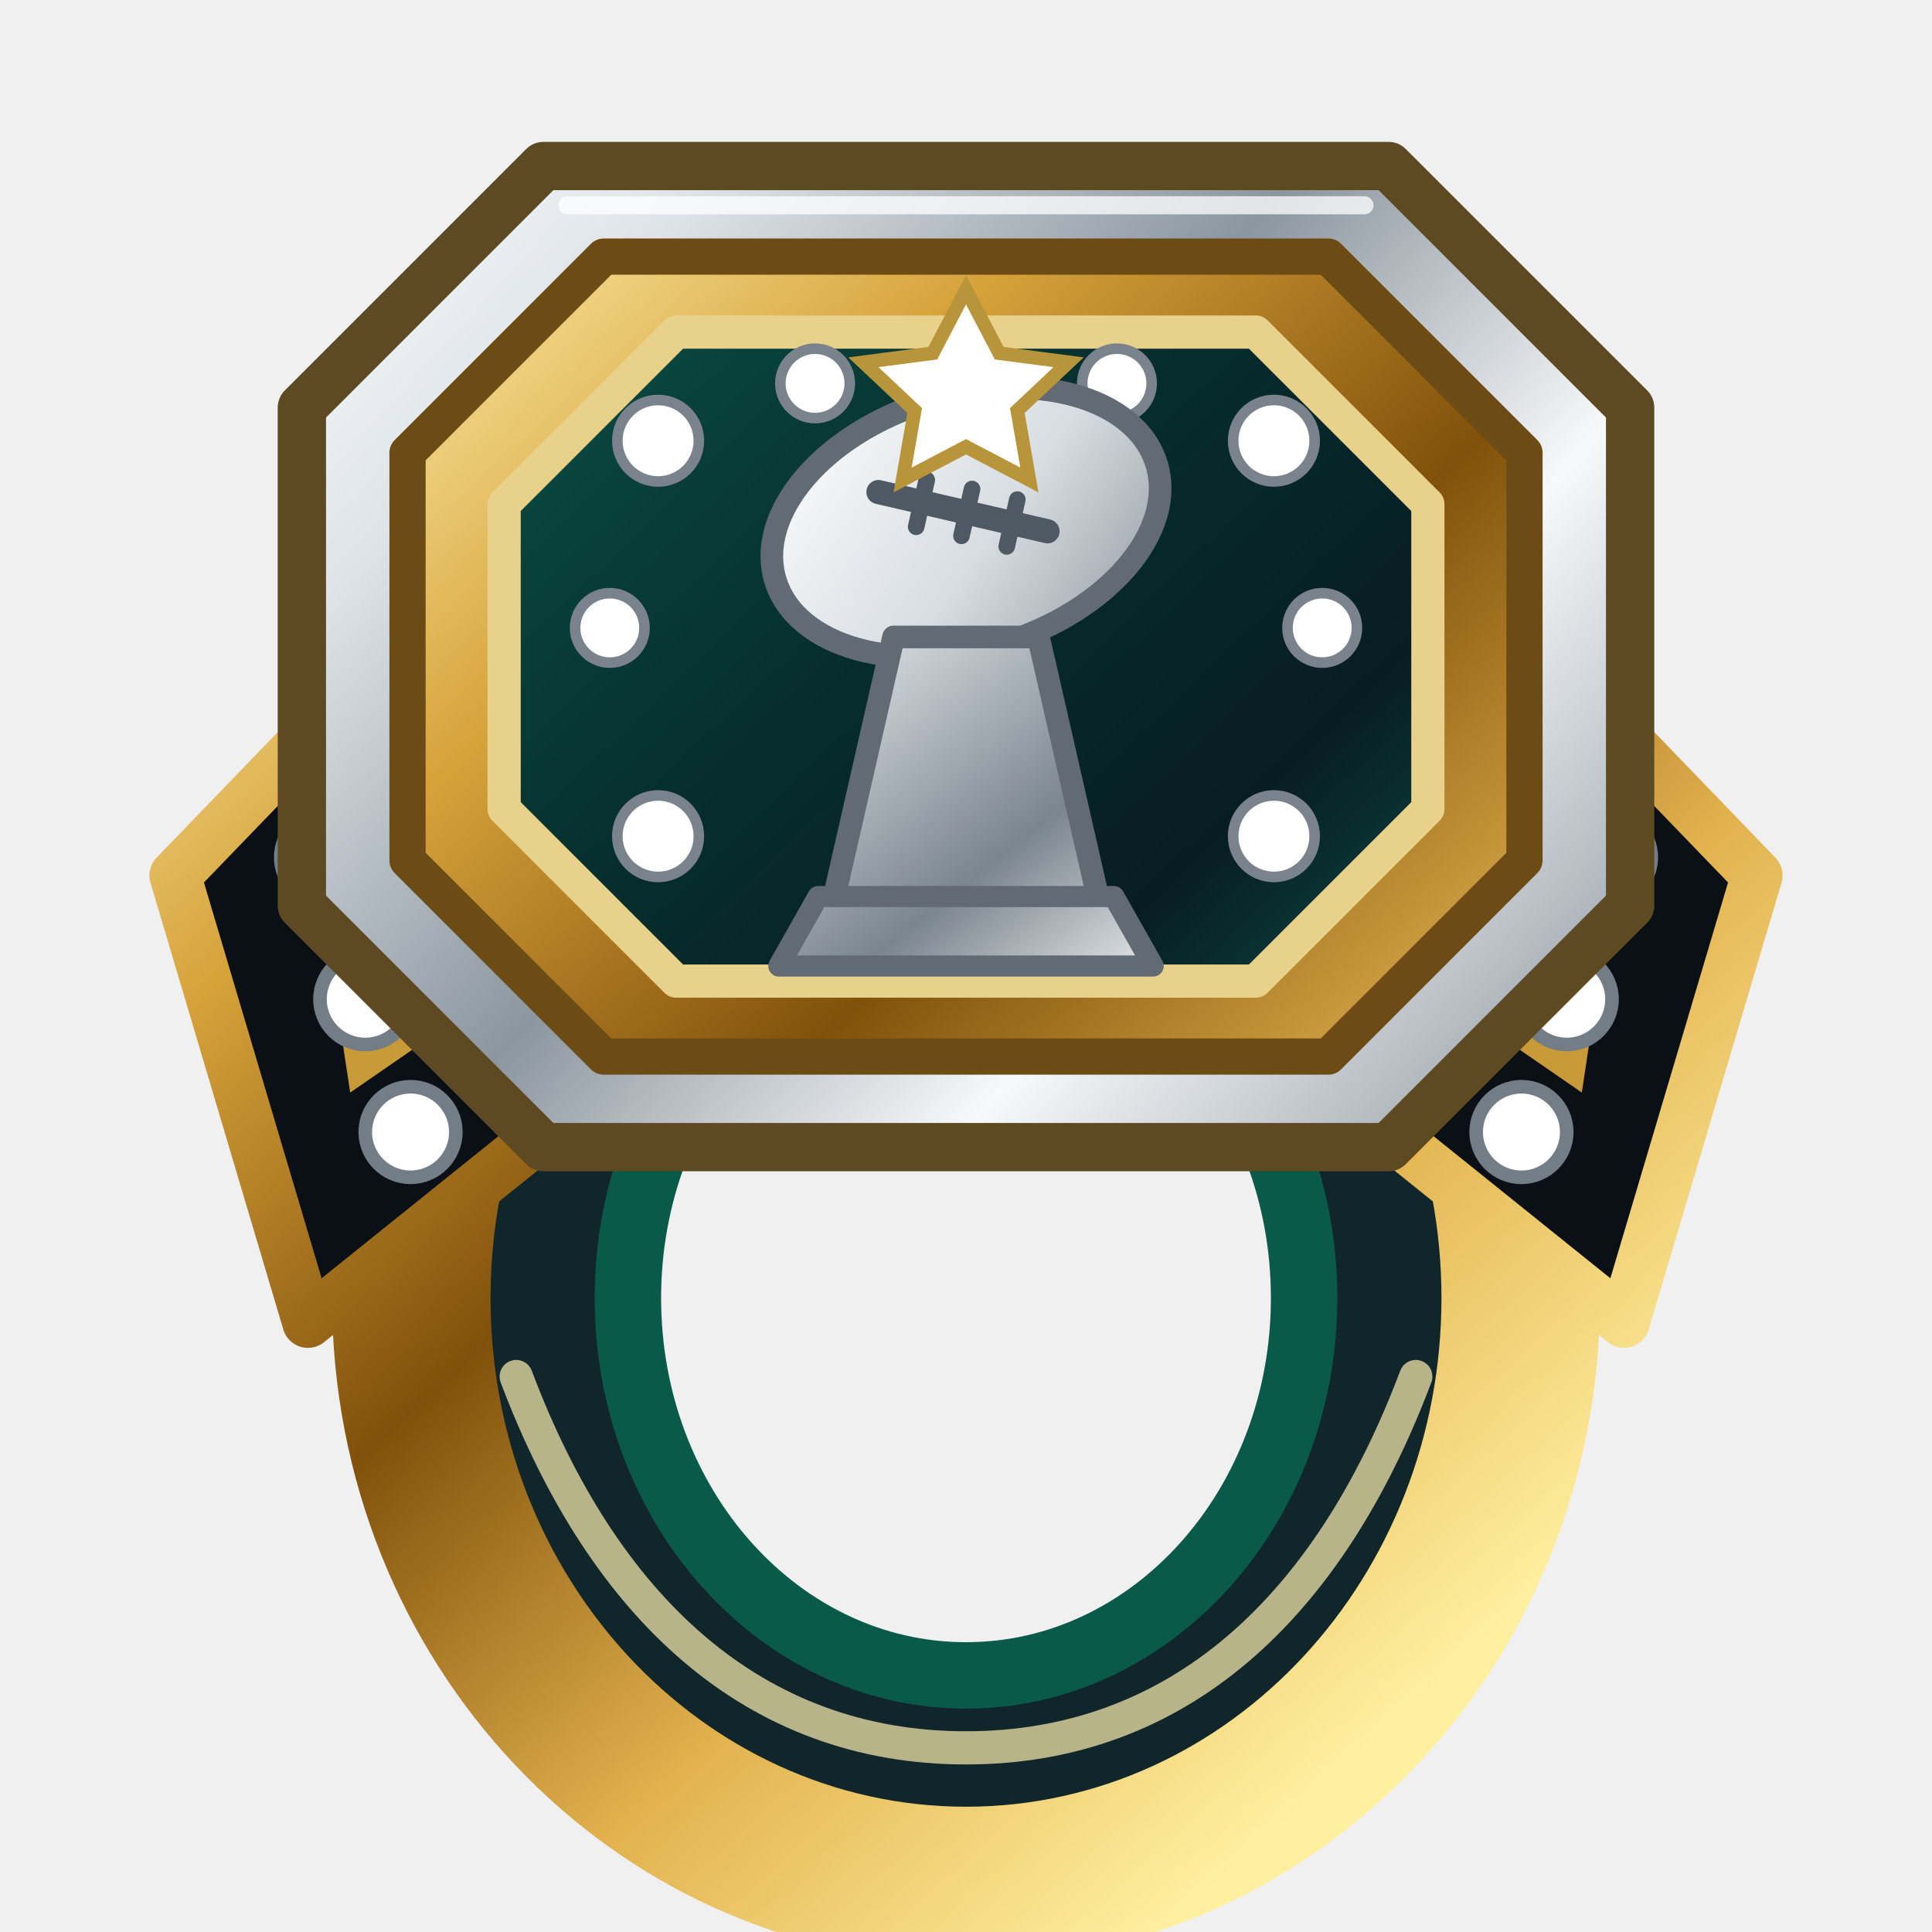
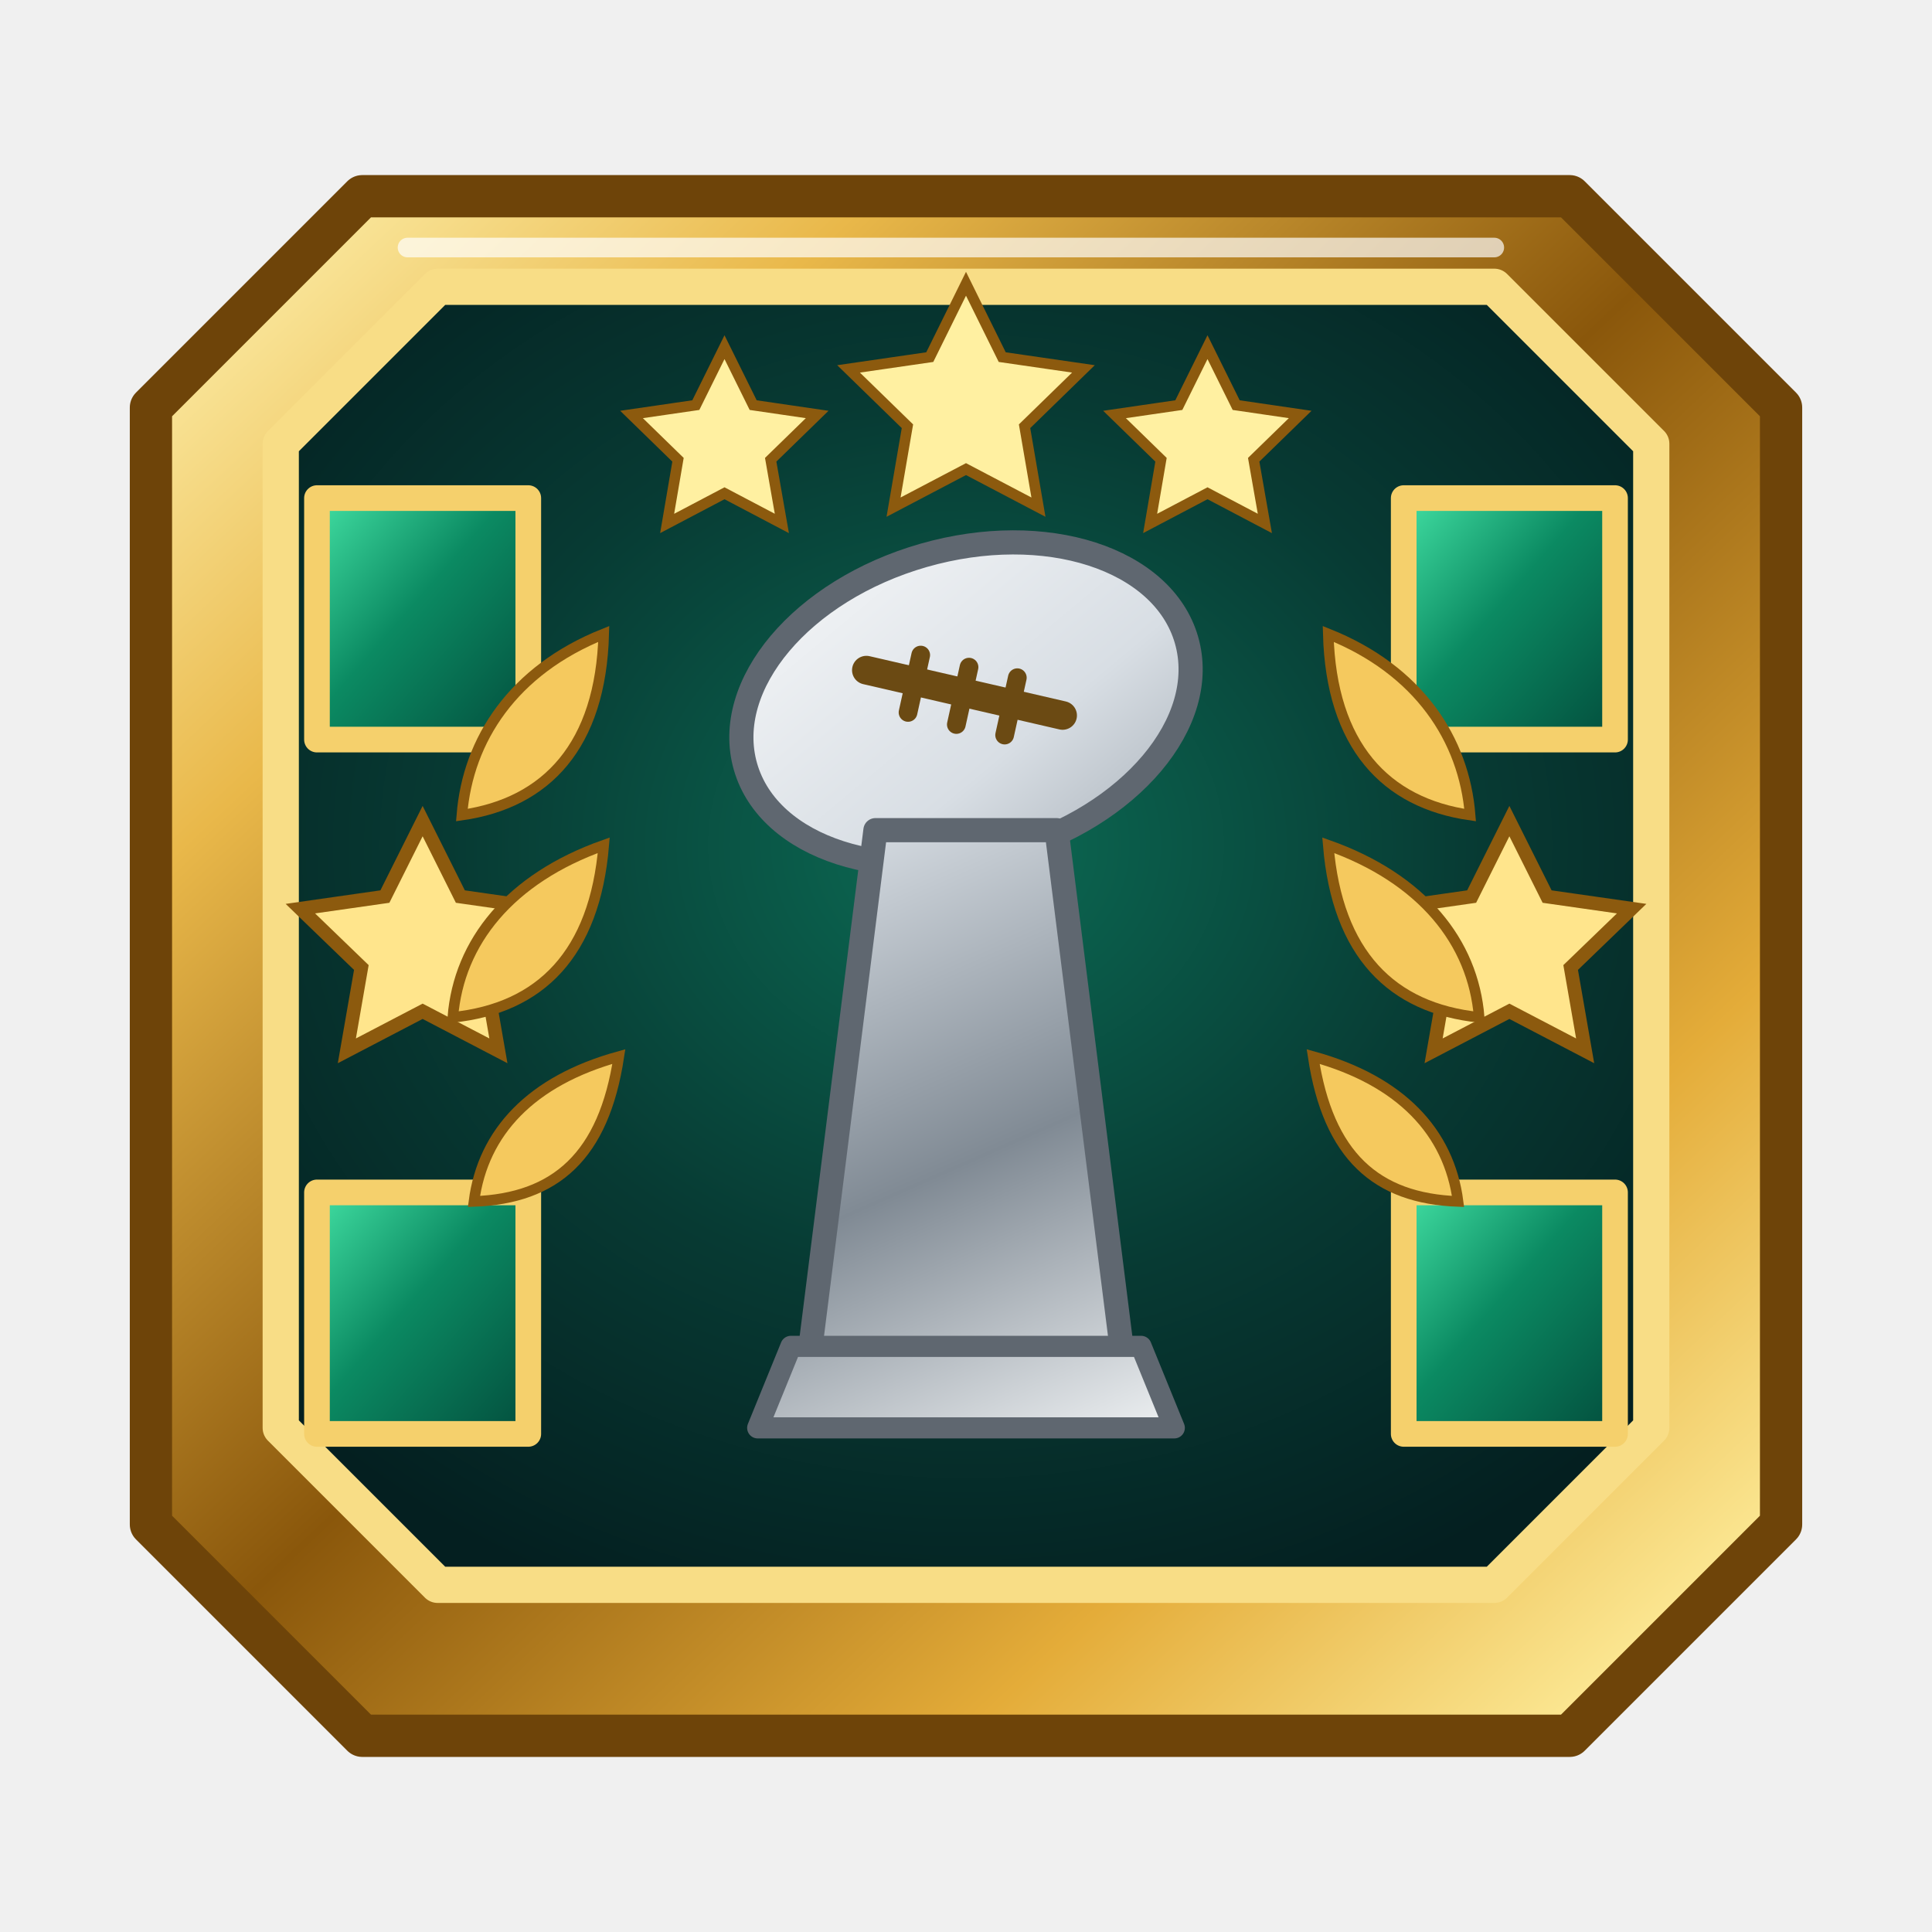
<svg xmlns="http://www.w3.org/2000/svg" viewBox="0 0 64 64" fill="none">
  <defs>
-     <linearGradient id="platinum" x1="10" y1="5" x2="54" y2="45" gradientUnits="userSpaceOnUse">
-       <stop stop-color="#FFFFFF" />
-       <stop offset="0.18" stop-color="#DDE3E8" />
-       <stop offset="0.42" stop-color="#8C969F" />
-       <stop offset="0.64" stop-color="#F7F9FA" />
-       <stop offset="0.82" stop-color="#AEB6BD" />
-       <stop offset="1" stop-color="#FFFFFF" />
-     </linearGradient>
-     <linearGradient id="gold" x1="12" y1="8" x2="52" y2="52" gradientUnits="userSpaceOnUse">
-       <stop stop-color="#FFF2B0" />
-       <stop offset="0.25" stop-color="#D6A23A" />
-       <stop offset="0.5" stop-color="#81510B" />
-       <stop offset="0.75" stop-color="#E2B24E" />
+     <linearGradient id="gold" x1="8" y1="5" x2="56" y2="56" gradientUnits="userSpaceOnUse">
+       <stop stop-color="#FFF4B3" />
+       <stop offset="0.22" stop-color="#E9B84A" />
+       <stop offset="0.5" stop-color="#8A570B" />
+       <stop offset="0.78" stop-color="#E4AC39" />
      <stop offset="1" stop-color="#FFF0A0" />
    </linearGradient>
-     <linearGradient id="emerald" x1="18" y1="10" x2="46" y2="39" gradientUnits="userSpaceOnUse">
-       <stop stop-color="#0B4D43" />
-       <stop offset="0.38" stop-color="#062E2C" />
-       <stop offset="0.7" stop-color="#081D23" />
-       <stop offset="1" stop-color="#0D5B4A" />
+     <linearGradient id="silver" x1="25" y1="14" x2="40" y2="48" gradientUnits="userSpaceOnUse">
+       <stop stop-color="#FFFFFF" />
+       <stop offset="0.36" stop-color="#D8DEE4" />
+       <stop offset="0.68" stop-color="#808A94" />
+       <stop offset="1" stop-color="#F9FBFC" />
    </linearGradient>
-     <radialGradient id="gem" cx="0" cy="0" r="1" gradientUnits="userSpaceOnUse" gradientTransform="translate(0.35 0.25) scale(0.8)">
-       <stop stop-color="#FFFFFF" />
-       <stop offset="0.42" stop-color="#E8EDF2" />
-       <stop offset="0.72" stop-color="#A7B0B9" />
-       <stop offset="1" stop-color="#FFFFFF" />
+     <radialGradient id="emerald" cx="0" cy="0" r="1" gradientUnits="userSpaceOnUse" gradientTransform="translate(32 28) rotate(90) scale(27 31)">
+       <stop stop-color="#0C6B54" />
+       <stop offset="0.55" stop-color="#073A33" />
+       <stop offset="1" stop-color="#041F20" />
    </radialGradient>
-     <linearGradient id="shadowMetal" x1="24" y1="14" x2="39" y2="33" gradientUnits="userSpaceOnUse">
-       <stop stop-color="#FFFFFF" />
-       <stop offset="0.35" stop-color="#D7DDE2" />
-       <stop offset="0.7" stop-color="#7B858E" />
-       <stop offset="1" stop-color="#F8FAFB" />
+     <linearGradient id="gemGreen" x1="0" y1="0" x2="1" y2="1">
+       <stop stop-color="#42E0A3" />
+       <stop offset="0.45" stop-color="#0B8A62" />
+       <stop offset="1" stop-color="#034E3D" />
    </linearGradient>
  </defs>
-   <ellipse cx="32" cy="43" rx="16.5" ry="17.5" stroke="url(#gold)" stroke-width="9" />
-   <ellipse cx="32" cy="43" rx="13.5" ry="14.6" stroke="#10262A" stroke-width="4.5" />
-   <ellipse cx="32" cy="43" rx="11.2" ry="12.5" stroke="#0A5A49" stroke-width="2.2" />
-   <path d="M14 20.5 5.8 29l4.4 14.8 10.7-8.6-2.6-13.3-4.3-1.4Z" fill="#0B1016" stroke="url(#gold)" stroke-width="1.7" stroke-linejoin="round" />
-   <path d="M50 20.5 58.2 29l-4.4 14.8-10.7-8.6 2.6-13.3 4.3-1.4Z" fill="#0B1016" stroke="url(#gold)" stroke-width="1.7" stroke-linejoin="round" />
-   <path d="M10.8 28.2 16.3 24.8 17.7 31.5 11.9 35.5Z" fill="#123A34" stroke="#C89A38" stroke-width="0.8" />
-   <path d="M53.2 28.2 47.7 24.8 46.3 31.5 52.1 35.5Z" fill="#123A34" stroke="#C89A38" stroke-width="0.8" />
-   <g fill="url(#gem)" stroke="#737D86" stroke-width="0.45">
-     <circle cx="10.8" cy="28.4" r="1.5" />
-     <circle cx="12.1" cy="33.1" r="1.5" />
-     <circle cx="13.6" cy="37.5" r="1.5" />
-     <circle cx="53.2" cy="28.4" r="1.5" />
-     <circle cx="51.9" cy="33.1" r="1.5" />
-     <circle cx="50.4" cy="37.5" r="1.5" />
+   <path d="M12 6.5h40l7 7v37l-7 7H12l-7-7v-37l7-7Z" fill="url(#gold)" stroke="#6E4409" stroke-width="1.4" stroke-linejoin="round" />
+   <path d="M14.5 9.5h35l5.2 5.2v32.6l-5.2 5.2h-35l-5.2-5.2V14.7l5.2-5.2Z" fill="url(#emerald)" stroke="#F8DD86" stroke-width="1.2" stroke-linejoin="round" />
+   <g stroke="#F5D06C" stroke-width="0.85" stroke-linejoin="round">
+     <path d="M10.5 16.5h7v8h-7Z" fill="url(#gemGreen)" />
+     <path d="M46.5 16.5h7v8h-7Z" fill="url(#gemGreen)" />
+     <path d="M10.5 39.5h7v8h-7Z" fill="url(#gemGreen)" />
+     <path d="M46.5 39.5h7v8h-7Z" fill="url(#gemGreen)" />
  </g>
-   <path d="M18 5.5h28l8 8v16.5l-8 8H18l-8-8V13.5l8-8Z" fill="url(#platinum)" stroke="#5E4A22" stroke-width="1.6" stroke-linejoin="round" />
-   <path d="M20 8.5h24l6.5 6.5v13.5L44 35H20l-6.5-6.5V15L20 8.5Z" fill="url(#gold)" stroke="#6D4B14" stroke-width="1.2" stroke-linejoin="round" />
-   <path d="M22.4 11h19.2l5.7 5.7v10.1l-5.7 5.7H22.4l-5.7-5.7V16.7l5.7-5.7Z" fill="url(#emerald)" stroke="#E8D18B" stroke-width="1.1" stroke-linejoin="round" />
-   <g fill="url(#gem)" stroke="#7A838B" stroke-width="0.35">
-     <circle cx="21.8" cy="14.6" r="1.35" />
-     <circle cx="27" cy="12.7" r="1.15" />
-     <circle cx="37" cy="12.7" r="1.15" />
-     <circle cx="42.2" cy="14.6" r="1.35" />
-     <circle cx="20.2" cy="20.8" r="1.15" />
-     <circle cx="43.8" cy="20.8" r="1.15" />
-     <circle cx="21.8" cy="27.7" r="1.35" />
-     <circle cx="42.2" cy="27.7" r="1.35" />
+   <g fill="#FFE58C" stroke="#8C5A0E" stroke-width="0.45">
+     <path d="m14 27.2 1.25 2.5 2.8.4-2.02 1.95.48 2.76L14 33.5l-2.51 1.31.48-2.76-2.02-1.95 2.8-.4L14 27.2Z" />
+     <path d="m50 27.2 1.25 2.5 2.8.4-2.02 1.95.48 2.76L50 33.5l-2.51 1.31.48-2.76-2.02-1.95 2.8-.4L50 27.2Z" />
  </g>
-   <ellipse cx="32" cy="17.3" rx="6.6" ry="4.2" transform="rotate(-17 32 17.3)" fill="url(#shadowMetal)" stroke="#626B73" stroke-width="0.75" />
-   <path d="M29.6 21.1h4.8l2.1 9.2h-9l2.1-9.2Z" fill="url(#shadowMetal)" stroke="#626B73" stroke-width="0.75" stroke-linejoin="round" />
-   <path d="M27.1 29.7h9.8l1.3 2.3H25.8l1.3-2.3Z" fill="url(#shadowMetal)" stroke="#626B73" stroke-width="0.7" stroke-linejoin="round" />
-   <path d="M29.1 16.3 34.7 17.6" stroke="#4F5963" stroke-width="0.8" stroke-linecap="round" />
-   <path d="m30.7 15.9-.35 1.55M32.2 16.2l-.35 1.55M33.7 16.55l-.35 1.55" stroke="#4F5963" stroke-width="0.55" stroke-linecap="round" />
-   <path d="m32 9.6 1.1 2.1 2.3.3-1.7 1.6.4 2.3-2.1-1.1-2.1 1.1.4-2.3-1.7-1.6 2.3-.3L32 9.6Z" fill="#FFFFFF" stroke="#B8943A" stroke-width="0.45" />
-   <path d="M18.8 6.8h26.4" stroke="#FFFFFF" stroke-opacity="0.75" stroke-width="0.6" stroke-linecap="round" />
-   <path d="M17.1 45.6C20 53.3 25 57.9 32 57.9s12-4.6 14.9-12.3" stroke="#FFF1B2" stroke-opacity="0.7" stroke-width="1.1" stroke-linecap="round" />
+   <g fill="#FFF0A1" stroke="#8C5A0E" stroke-width="0.35">
+     <path d="m24 11.5.95 1.92 2.12.31-1.54 1.5.37 2.11L24 16.34l-1.9 1 .36-2.11-1.54-1.5 2.13-.31L24 11.5Z" />
+     <path d="m32 9.4 1.2 2.43 2.69.39-1.95 1.9.46 2.68L32 15.54l-2.4 1.26.46-2.68-1.95-1.9 2.69-.39L32 9.4Z" />
+     <path d="m40 11.5.95 1.92 2.12.31-1.54 1.5.37 2.11L40 16.34l-1.9 1 .36-2.11-1.54-1.5 2.13-.31L40 11.5Z" />
+   </g>
+   <g fill="#F5C95E" stroke="#8C5A0E" stroke-width="0.35">
+     <path d="M20 21c-3 1.2-4.5 3.5-4.7 6 2.8-.4 4.6-2.3 4.7-6Z" />
+     <path d="M20 28c-3.1 1.1-4.8 3.2-5 5.7 2.9-.3 4.7-2.1 5-5.7Z" />
+     <path d="M20.5 35c-2.9.8-4.5 2.5-4.8 4.8 2.7-.1 4.3-1.5 4.8-4.8Z" />
+     <path d="M44 21c3 1.2 4.5 3.5 4.7 6-2.8-.4-4.6-2.3-4.7-6Z" />
+     <path d="M44 28c3.1 1.1 4.8 3.2 5 5.7-2.9-.3-4.7-2.1-5-5.7Z" />
+     <path d="M43.5 35c2.9.8 4.5 2.5 4.8 4.8-2.7-.1-4.3-1.5-4.8-4.8Z" />
+   </g>
+   <ellipse cx="32" cy="23.3" rx="7.6" ry="5.1" transform="rotate(-16 32 23.3)" fill="url(#silver)" stroke="#5F6770" stroke-width="0.8" />
+   <path d="M29 27.5h6l2.2 17.5H26.8L29 27.5Z" fill="url(#silver)" stroke="#5F6770" stroke-width="0.8" stroke-linejoin="round" />
+   <path d="M26.2 44.6h11.6l1.1 2.7H25.1l1.1-2.7Z" fill="url(#silver)" stroke="#5F6770" stroke-width="0.7" stroke-linejoin="round" />
+   <path d="M28.7 22.2 35.2 23.7" stroke="#6B4A13" stroke-width="0.95" stroke-linecap="round" />
+   <path d="m30.5 21.7-.42 1.9M32.1 22.1l-.42 1.9M33.7 22.45l-.42 1.9" stroke="#6B4A13" stroke-width="0.62" stroke-linecap="round" />
+   <path d="M13.5 8.2h36" stroke="#FFFFFF" stroke-opacity="0.68" stroke-width="0.65" stroke-linecap="round" />
</svg>
